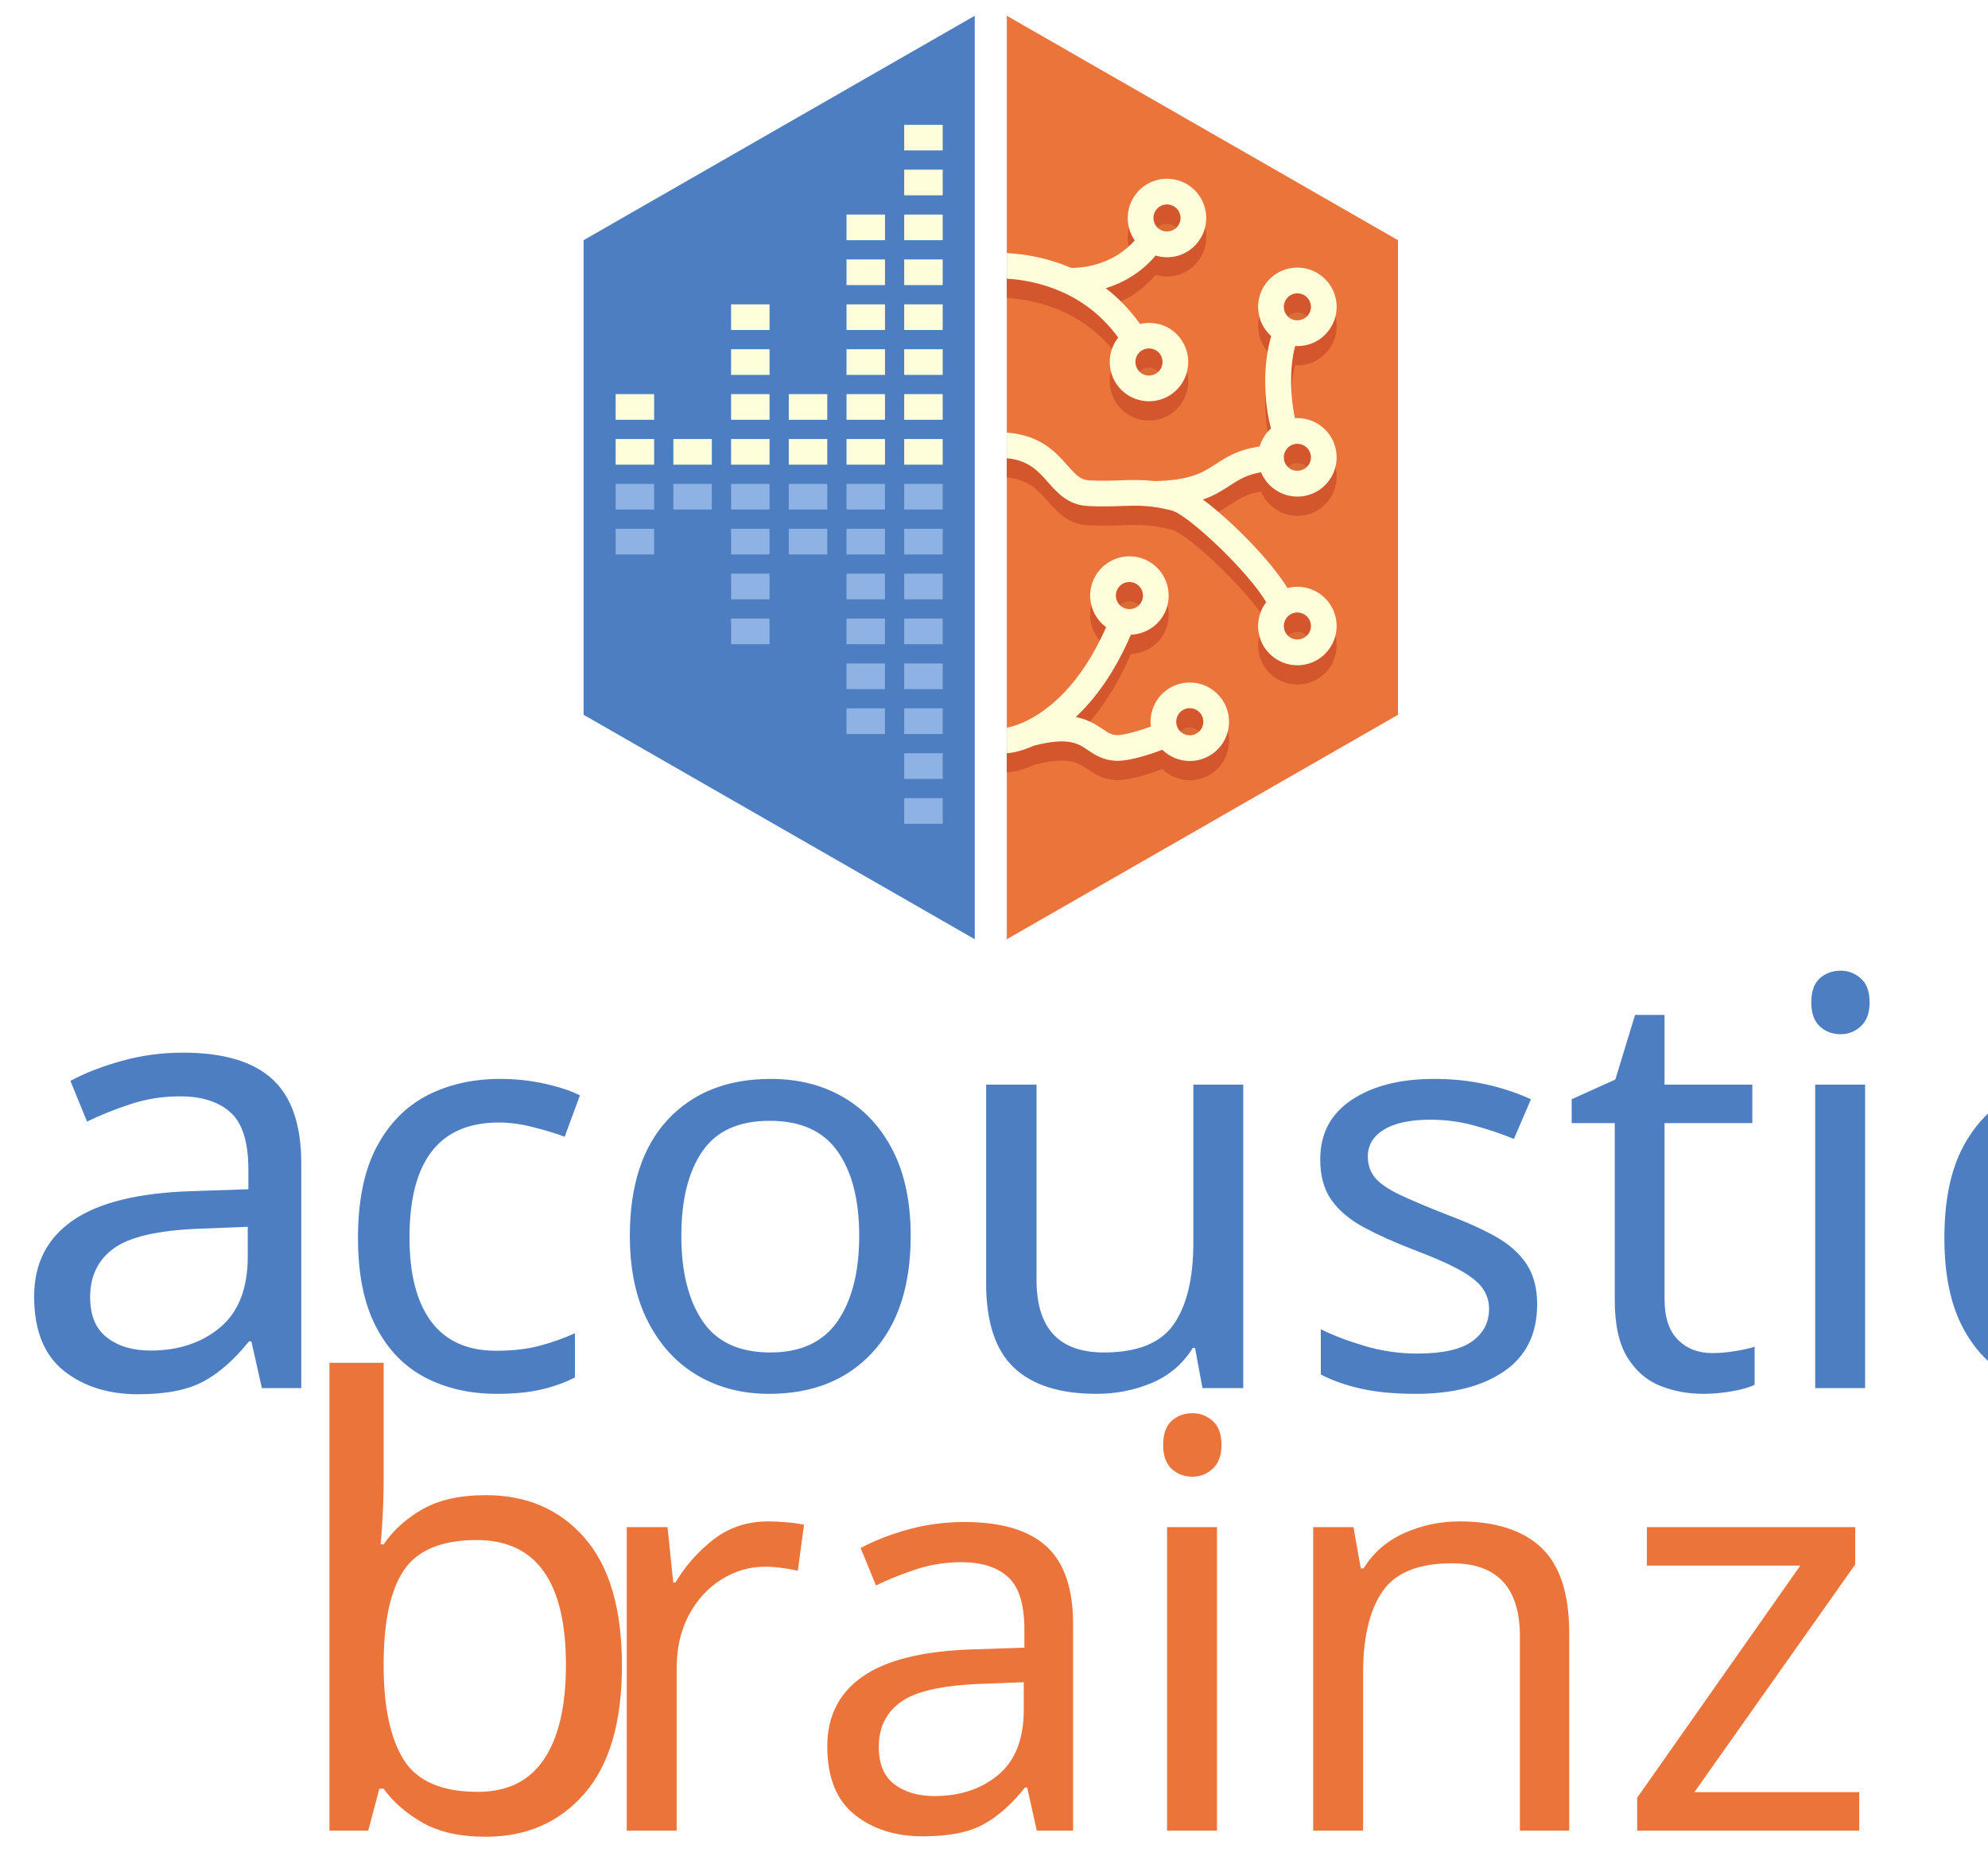
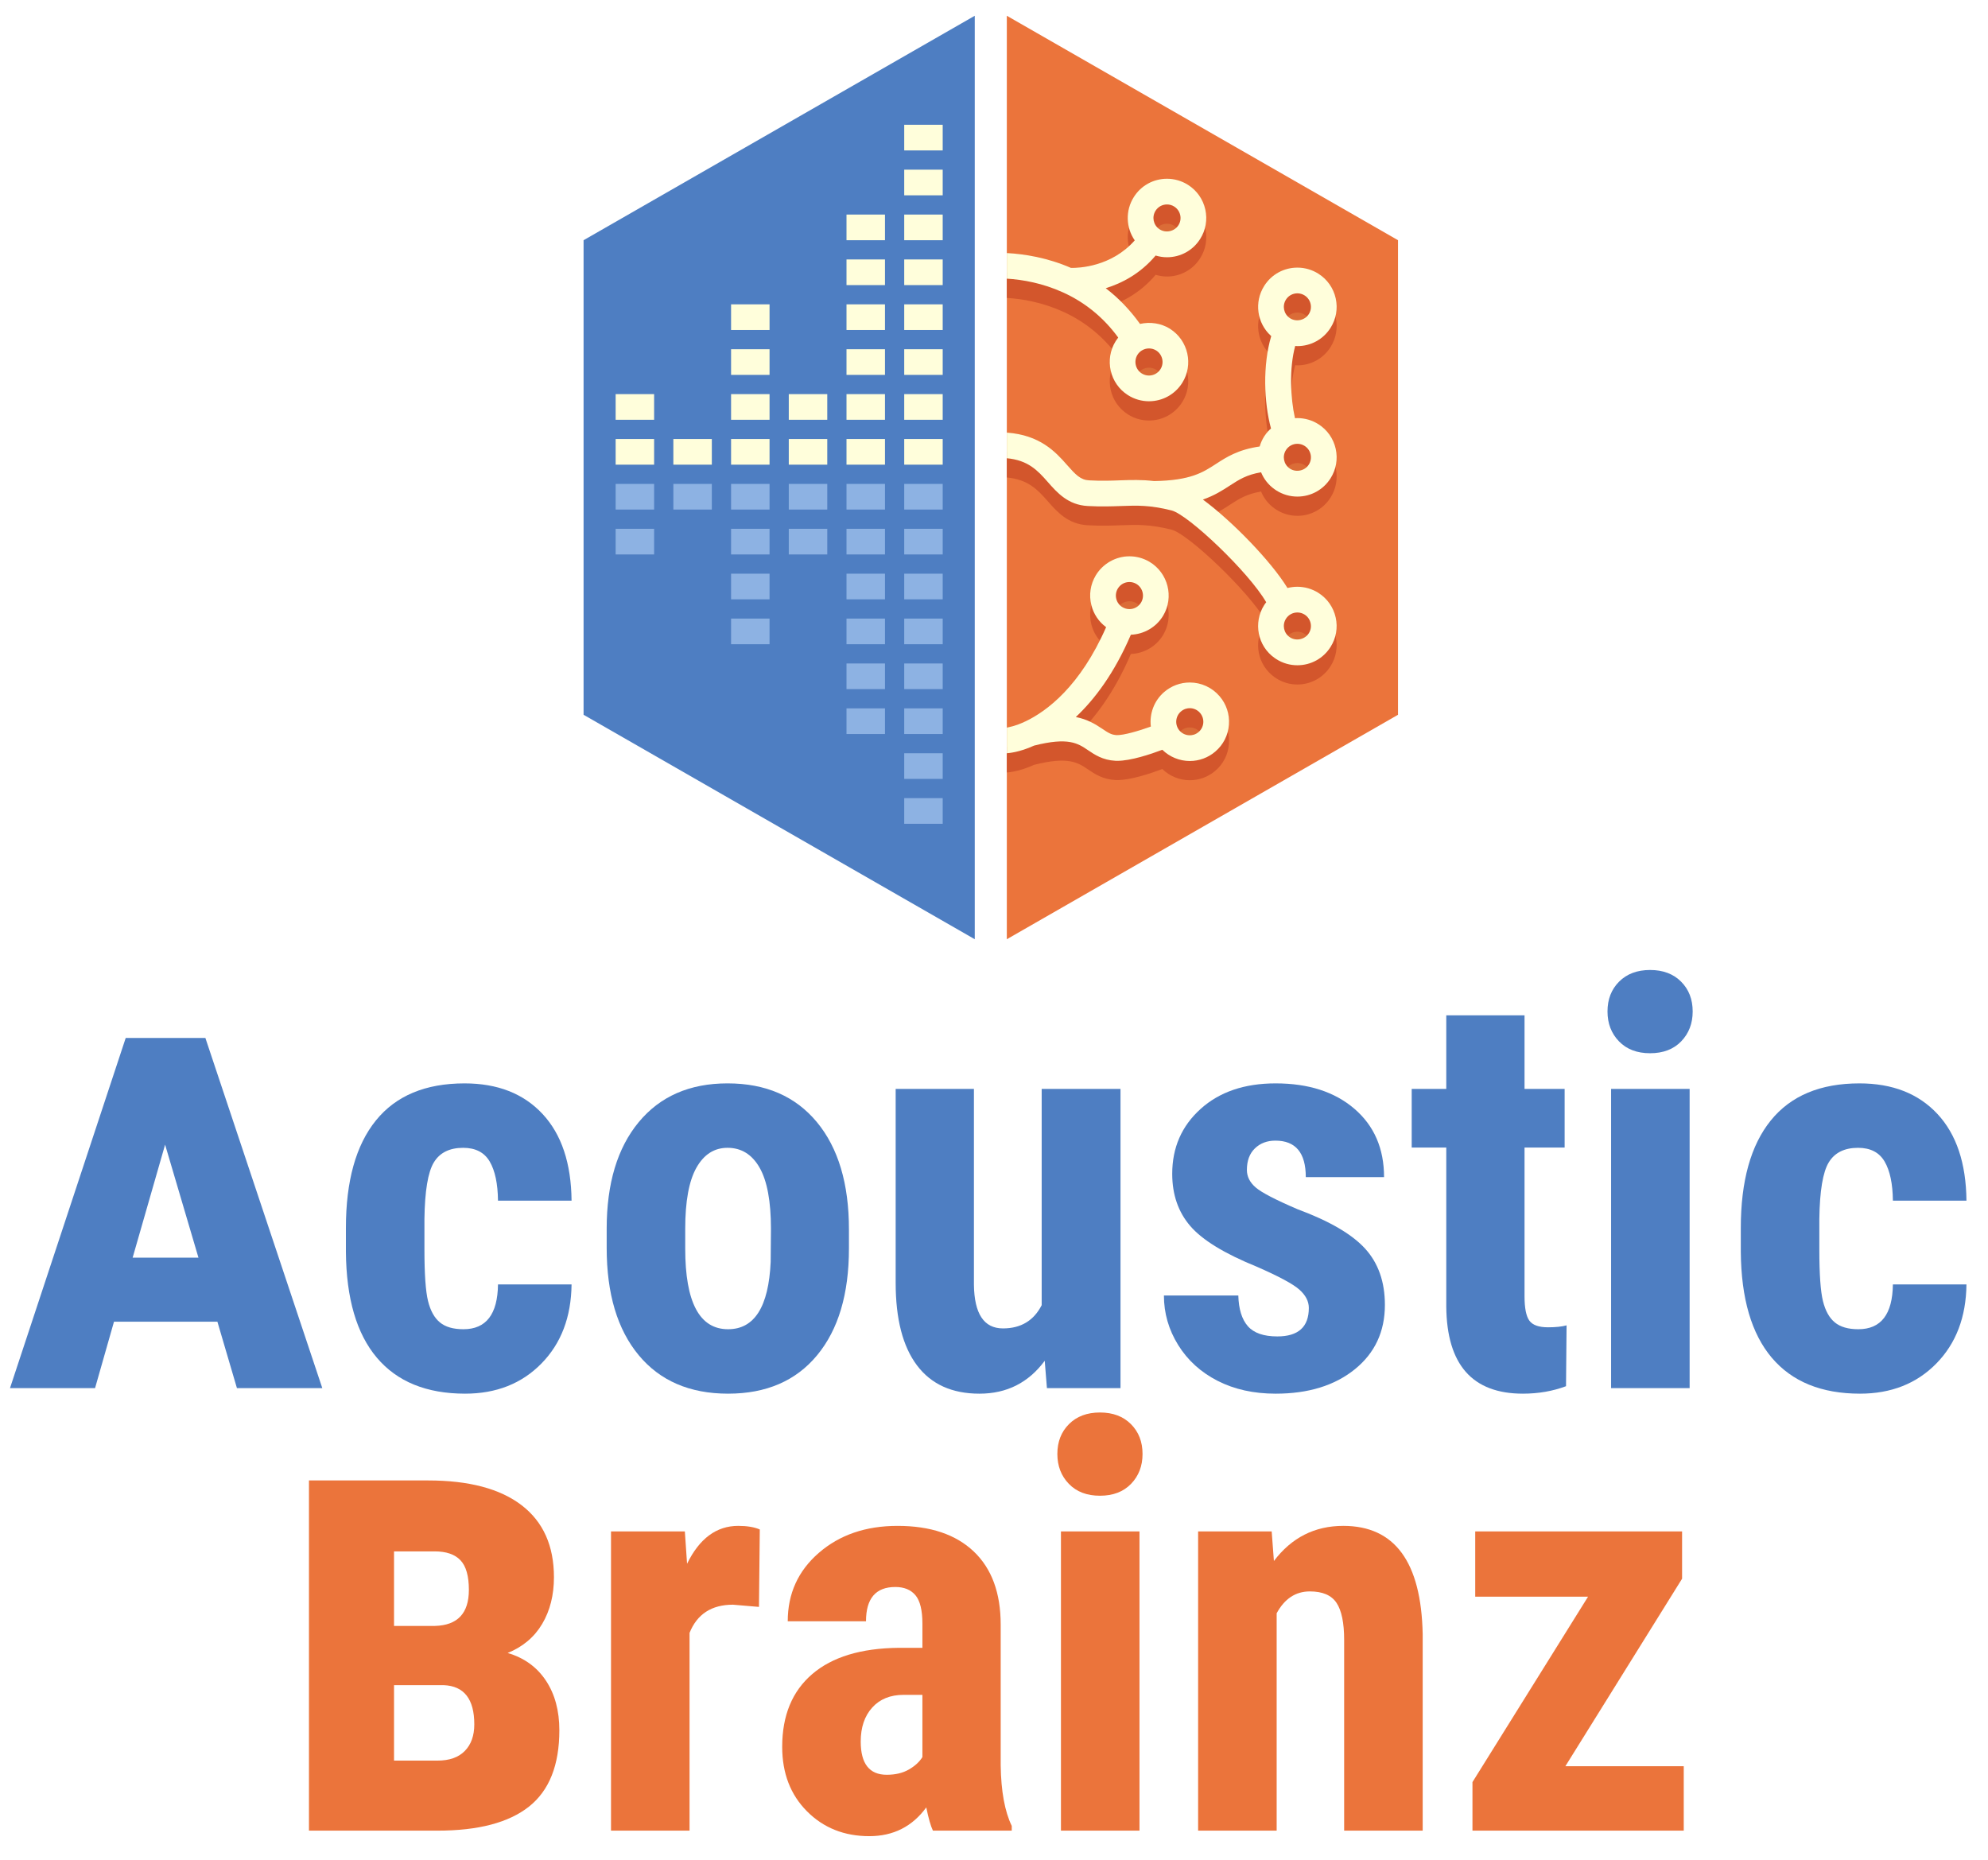
<svg xmlns="http://www.w3.org/2000/svg" version="1.1" id="Layer_1" x="0px" y="0px" width="310px" height="290px" viewBox="0 0 310 290" enable-background="new 0 0 310 290" xml:space="preserve">
  <g>
</g>
  <g>
-     <text transform="matrix(1 0 0 1 0.9014 216.457)">
-       <tspan x="0" y="0" fill="#4E7EC2" font-family="'RobotoCondensed-Bold'" font-size="95.997">a</tspan>
-       <tspan x="50.061" y="0" fill="#4E7EC2" font-family="'RobotoCondensed-Bold'" font-size="88.317">coustic</tspan>
-       <tspan x="42.318" y="69" fill="#EB743B" font-family="'RobotoCondensed-Bold'" font-size="95.997">b</tspan>
-       <tspan x="89.332" y="69" fill="#EB743B" font-family="'RobotoCondensed-Bold'" font-size="88.317">rainz</tspan>
-     </text>
+     <g>
+       <path fill="#4E7EC2" d="M33.9,206.098H17.775l-2.953,10.359H1.558l18.046-54.607h12.422l18.233,54.607H36.947L33.9,206.098z     M20.682,196.114h10.266l-5.203-17.625L20.682,196.114z" />
+       <path fill="#4E7EC2" d="M72.265,207.271c3.536,0,5.333-2.328,5.391-6.985h11.471c-0.058,5.088-1.624,9.2-4.7,12.333    c-3.076,3.134-7.044,4.7-11.902,4.7c-6.009,0-10.594-1.868-13.756-5.605c-3.163-3.737-4.772-9.243-4.83-16.517v-3.709    c0-7.331,1.56-12.922,4.679-16.774s7.726-5.779,13.821-5.779c5.146,0,9.199,1.589,12.161,4.766c2.96,3.177,4.47,7.684,4.527,13.52    H77.655c-0.029-2.645-0.46-4.678-1.294-6.102c-0.834-1.423-2.214-2.136-4.14-2.136c-2.128,0-3.651,0.76-4.571,2.278    s-1.408,4.462-1.466,8.83v4.772c0,3.818,0.187,6.486,0.561,8.005c0.373,1.519,0.992,2.632,1.854,3.341    S70.684,207.271,72.265,207.271z" />
+       <path fill="#4E7EC2" d="M94.603,191.618c0-7.072,1.667-12.621,5.002-16.646c3.335-4.025,7.949-6.038,13.843-6.038    c5.951,0,10.594,2.013,13.93,6.038c3.334,4.024,5.002,9.602,5.002,16.731v2.976c0,7.102-1.653,12.65-4.959,16.646    c-3.307,3.996-7.935,5.994-13.886,5.994c-5.98,0-10.63-2.005-13.951-6.016c-3.32-4.011-4.98-9.58-4.98-16.71V191.618z     M106.85,194.689c0,8.389,2.228,12.582,6.685,12.582c4.11,0,6.324-3.499,6.641-10.5l0.043-5.163c0-4.28-0.59-7.455-1.768-9.523    c-1.18-2.068-2.847-3.103-5.003-3.103c-2.069,0-3.687,1.034-4.851,3.103c-1.165,2.068-1.747,5.243-1.747,9.523V194.689z" />
+       <path fill="#4E7EC2" d="M162.91,212.188c-2.53,3.422-5.923,5.132-10.178,5.132c-4.284,0-7.532-1.473-9.746-4.42    c-2.214-2.946-3.32-7.237-3.32-12.872v-30.229h12.204v30.531c0.058,4.543,1.566,6.813,4.528,6.813    c2.788,0,4.801-1.208,6.037-3.623v-33.722h12.29v46.659h-11.471L162.91,212.188z" />
+       <path fill="#4E7EC2" d="M204.093,203.951c0-1.035-0.496-1.99-1.487-2.867c-0.992-0.877-3.199-2.063-6.62-3.559    c-5.031-2.04-8.488-4.153-10.371-6.339c-1.883-2.185-2.824-4.901-2.824-8.15c0-4.082,1.473-7.453,4.42-10.112    c2.946-2.659,6.85-3.989,11.708-3.989c5.117,0,9.214,1.323,12.29,3.968c3.076,2.646,4.614,6.195,4.614,10.651h-12.204    c0-3.795-1.581-5.692-4.743-5.692c-1.294,0-2.357,0.403-3.191,1.208s-1.25,1.926-1.25,3.363c0,1.035,0.459,1.948,1.38,2.738    c0.92,0.791,3.09,1.919,6.512,3.385c4.973,1.841,8.487,3.889,10.543,6.146s3.084,5.183,3.084,8.775    c0,4.169-1.567,7.519-4.7,10.048c-3.135,2.53-7.245,3.795-12.334,3.795c-3.421,0-6.44-0.668-9.056-2.005    c-2.616-1.337-4.665-3.198-6.146-5.585c-1.48-2.386-2.221-4.959-2.221-7.719h11.601c0.057,2.128,0.553,3.724,1.487,4.787    s2.465,1.595,4.593,1.595C202.454,208.393,204.093,206.912,204.093,203.951z" />
+       <path fill="#4E7EC2" d="M237.729,158.326v11.472h6.253v9.142h-6.253v23.193c0,1.843,0.252,3.109,0.755,3.801    s1.474,1.036,2.911,1.036c1.179,0,2.142-0.101,2.89-0.302l-0.087,9.487c-2.069,0.776-4.313,1.164-6.728,1.164    c-7.877,0-11.858-4.519-11.944-13.556v-24.824h-5.391v-9.142h5.391v-11.472H237.729z" />
+       <path fill="#4E7EC2" d="M250.666,157.723c0-1.897,0.604-3.449,1.812-4.657c1.207-1.207,2.817-1.812,4.83-1.812    c2.012,0,3.622,0.604,4.829,1.812c1.208,1.208,1.812,2.76,1.812,4.657c0,1.869-0.597,3.422-1.789,4.657    c-1.193,1.236-2.811,1.854-4.852,1.854c-2.042,0-3.659-0.618-4.852-1.854C251.263,161.145,250.666,159.592,250.666,157.723z     M263.474,216.457h-12.247v-46.659h12.247V216.457z" />
+       <path fill="#4E7EC2" d="M289.779,207.271c3.536,0,5.333-2.328,5.391-6.985h11.471c-0.058,5.088-1.624,9.2-4.7,12.333    c-3.076,3.134-7.044,4.7-11.902,4.7c-6.009,0-10.594-1.868-13.756-5.605c-3.163-3.737-4.772-9.243-4.83-16.517v-3.709    c0-7.331,1.56-12.922,4.679-16.774s7.726-5.779,13.821-5.779c5.146,0,9.199,1.589,12.161,4.766c2.96,3.177,4.47,7.684,4.527,13.52    H295.17c-0.029-2.645-0.46-4.678-1.294-6.102c-0.834-1.423-2.214-2.136-4.14-2.136c-2.128,0-3.651,0.76-4.571,2.278    s-1.408,4.462-1.466,8.83v4.772c0,3.818,0.187,6.486,0.561,8.005c0.373,1.519,0.992,2.632,1.854,3.341    S288.198,207.271,289.779,207.271z" />
+       <path fill="#EB743B" d="M48.179,285.457V230.85H66.74c6.375,0,11.242,1.289,14.602,3.867c3.358,2.578,5.038,6.32,5.038,11.226    c0,2.782-0.609,5.203-1.827,7.266c-1.219,2.063-3.017,3.579-5.391,4.547c2.562,0.75,4.547,2.18,5.953,4.289    c1.405,2.109,2.108,4.695,2.108,7.758c0,5.437-1.578,9.405-4.733,11.905c-3.157,2.501-7.906,3.75-14.25,3.75H48.179z     M61.443,253.536h6.375c3.531-0.094,5.297-1.969,5.297-5.625c0-2.156-0.438-3.694-1.313-4.616    c-0.875-0.922-2.219-1.383-4.031-1.383h-6.328V253.536z M61.443,262.771v11.765h6.797c1.844,0,3.258-0.501,4.242-1.506    c0.984-1.003,1.477-2.384,1.477-4.142c0-3.952-1.594-5.991-4.781-6.117H61.443z" />
+       <path fill="#EB743B" d="M118.35,250.57l-4.054-0.345c-3.335,0-5.592,1.466-6.771,4.398v30.833H95.278v-46.659h11.514l0.346,5.045    c1.926-3.938,4.585-5.908,7.978-5.908c1.38,0,2.501,0.188,3.363,0.561L118.35,250.57z" />
+       <path fill="#EB743B" d="M145.475,285.457c-0.346-0.719-0.69-1.926-1.035-3.622c-2.186,2.99-5.146,4.484-8.884,4.484    c-3.91,0-7.151-1.294-9.724-3.881c-2.573-2.588-3.86-5.937-3.86-10.048c0-4.887,1.56-8.668,4.68-11.342    c3.118-2.674,7.611-4.038,13.476-4.097h3.709V253.2c0-2.098-0.36-3.579-1.078-4.441c-0.719-0.862-1.769-1.294-3.148-1.294    c-3.048,0-4.571,1.783-4.571,5.348h-12.203c0-4.313,1.617-7.87,4.851-10.673c3.234-2.803,7.324-4.205,12.269-4.205    c5.117,0,9.078,1.33,11.881,3.989s4.205,6.462,4.205,11.406v21.95c0.057,4.025,0.632,7.173,1.725,9.443v0.733H145.475z     M138.272,276.746c1.352,0,2.501-0.272,3.45-0.819c0.948-0.546,1.652-1.192,2.113-1.94v-9.703h-2.933    c-2.07,0-3.702,0.662-4.895,1.983c-1.193,1.323-1.79,3.091-1.79,5.305C134.219,275.021,135.57,276.746,138.272,276.746z" />
+       <path fill="#EB743B" d="M164.88,226.723c0-1.897,0.604-3.449,1.812-4.657c1.207-1.207,2.817-1.812,4.83-1.812    c2.012,0,3.622,0.604,4.829,1.812c1.208,1.208,1.812,2.76,1.812,4.657c0,1.869-0.597,3.422-1.789,4.657    c-1.193,1.236-2.811,1.854-4.852,1.854c-2.042,0-3.659-0.618-4.852-1.854C165.477,230.145,164.88,228.592,164.88,226.723z     M177.688,285.457H165.44v-46.659h12.247V285.457z" />
+       <path fill="#EB743B" d="M198.301,238.798l0.346,4.614c2.76-3.651,6.367-5.478,10.823-5.478c8.021,0,12.146,5.621,12.377,16.861    v30.661H209.6v-29.755c0-2.645-0.396-4.564-1.186-5.757c-0.792-1.193-2.178-1.79-4.162-1.79c-2.214,0-3.938,1.136-5.175,3.406    v33.896H186.83v-46.659H198.301z" />
+       <path fill="#EB743B" d="M244.099,275.409h18.457v10.048h-32.946v-7.568l18.025-28.914H230.04v-10.177h32.257v7.374    L244.099,275.409z" />
+     </g>
    <g>
      <g>
        <polygon fill="#EB743B" points="157,2.457 157,146.457 218,111.457 218,37.457    " />
        <polygon fill="#4E7EC2" points="152,2.457 91,37.457 91,111.457 152,146.457    " />
        <g>
          <g opacity="0.07">
            <path d="M174.302,94.19c0.386-0.645,1.066-1.03,1.819-1.03c0.378,0,0.752,0.104,1.078,0.297c1,0.601,1.331,1.899,0.735,2.898       c-0.385,0.646-1.064,1.032-1.817,1.032c-0.379,0-0.755-0.104-1.084-0.301c-0.483-0.288-0.826-0.748-0.964-1.294       C173.931,95.244,174.014,94.676,174.302,94.19z M186.904,116.553c-0.49,0.421-1.018,0.509-1.373,0.509       c-0.621,0-1.207-0.269-1.608-0.734c-0.758-0.885-0.654-2.222,0.231-2.981c0.492-0.423,1.018-0.512,1.373-0.512       c0.617,0,1.201,0.269,1.605,0.74c0.368,0.43,0.547,0.976,0.504,1.538S187.335,116.185,186.904,116.553z" />
            <path d="M166.001,48.067c0.07,0.019,0.142,0.034,0.212,0.046C166.141,48.102,166.07,48.086,166.001,48.067z" />
            <path d="M177.38,57.714c0.169-0.267,0.395-0.49,0.673-0.661c0.335-0.207,0.722-0.316,1.121-0.316c0.4,0,0.79,0.112,1.122,0.321       c0.987,0.627,1.283,1.936,0.66,2.919c-0.392,0.618-1.063,0.988-1.795,0.988c-0.397,0-0.785-0.113-1.124-0.327       C177.053,60.014,176.759,58.701,177.38,57.714z M183.759,37.526c-0.6,0.951-1.938,1.271-2.912,0.653l-0.096-0.063       c-0.914-0.647-1.161-1.897-0.558-2.851c0.386-0.613,1.053-0.98,1.784-0.98c0.397,0,0.787,0.113,1.124,0.326       c0.479,0.304,0.813,0.775,0.937,1.33C184.16,36.488,184.063,37.049,183.759,37.526z" />
            <path d="M200.525,49.125c0.388-0.614,1.054-0.98,1.783-0.98c0.399,0,0.79,0.113,1.125,0.325c0.48,0.304,0.813,0.775,0.937,1.33       c0.122,0.546,0.024,1.106-0.279,1.584c-0.598,0.951-1.938,1.272-2.912,0.653l-0.094-0.063       C200.168,51.328,199.923,50.078,200.525,49.125z M200.525,72.588c0.388-0.614,1.054-0.98,1.783-0.98       c0.399,0,0.79,0.112,1.125,0.326c0.48,0.304,0.813,0.774,0.937,1.329c0.122,0.546,0.024,1.107-0.279,1.585       c-0.598,0.95-1.938,1.271-2.912,0.652l-0.094-0.063C200.168,74.791,199.923,73.541,200.525,72.588z M200.525,98.891       c0.388-0.613,1.054-0.979,1.783-0.979c0.399,0,0.79,0.112,1.125,0.325c0.48,0.304,0.813,0.775,0.937,1.33       c0.122,0.547,0.024,1.106-0.279,1.584c-0.598,0.951-1.938,1.271-2.912,0.653l-0.094-0.063       C200.168,101.094,199.923,99.845,200.525,98.891z" />
            <path d="M190.176,108.561c-1.165-1.36-2.858-2.139-4.648-2.139c-1.459,0-2.875,0.525-3.983,1.477       c-1.612,1.383-2.326,3.429-2.087,5.397c-1.948,0.7-4.258,1.365-5.328,1.332c-0.821-0.044-1.302-0.346-2.224-0.972       c-1.172-0.795-2.418-1.512-4.148-1.847c2.936-2.761,6.009-6.83,8.584-12.834c2.061-0.076,3.976-1.193,5.038-2.972       c1.725-2.896,0.773-6.659-2.124-8.394c-0.949-0.565-2.032-0.864-3.134-0.864c-2.146,0-4.161,1.144-5.261,2.986       c-0.838,1.405-1.079,3.05-0.678,4.636c0.351,1.393,1.16,2.59,2.302,3.429c-4.053,9.218-9.219,13.081-12.565,14.685       c-0.128,0.045-0.248,0.101-0.36,0.168c-1.187,0.531-2.05,0.704-2.559,0.808v4c0.275-0.03,1.885-0.118,4.247-1.192       c5.348-1.357,6.839-0.354,8.407,0.709c1.021,0.692,2.291,1.554,4.263,1.656c0.1,0.005,0.204,0.008,0.309,0.008       c2.109,0,5.172-1.022,7.021-1.723c1.144,1.116,2.676,1.75,4.285,1.75l0,0c1.461,0,2.876-0.524,3.983-1.476       c1.24-1.062,1.993-2.546,2.118-4.176C191.758,111.382,191.24,109.799,190.176,108.561z M174.302,91.785       c0.386-0.645,1.066-1.03,1.819-1.03c0.378,0,0.752,0.104,1.078,0.297c1,0.601,1.331,1.899,0.735,2.898       c-0.385,0.646-1.064,1.032-1.817,1.032c-0.379,0-0.755-0.104-1.084-0.301c-0.483-0.288-0.826-0.748-0.964-1.294       C173.931,92.839,174.014,92.271,174.302,91.785z M186.904,114.147c-0.49,0.421-1.018,0.509-1.373,0.509       c-0.621,0-1.207-0.269-1.608-0.734c-0.758-0.885-0.654-2.222,0.231-2.981c0.492-0.423,1.018-0.512,1.373-0.512       c0.617,0,1.201,0.269,1.605,0.74c0.368,0.43,0.547,0.976,0.504,1.538S187.335,113.779,186.904,114.147z" />
            <path d="M166.001,45.662c0.07,0.019,0.142,0.034,0.212,0.046C166.141,45.696,166.07,45.681,166.001,45.662z" />
            <path d="M187.95,32.661c-0.357-1.599-1.317-2.964-2.708-3.844c-0.98-0.617-2.109-0.944-3.265-0.944       c-2.117,0-4.053,1.066-5.174,2.85c-1.354,2.138-1.218,4.799,0.144,6.759c-3.646,4.124-8.706,4.313-9.942,4.293       c-3.692-1.604-7.234-2.164-10.005-2.317v3.996c2.441,0.144,5.553,0.686,8.748,2.136c0.005,0.002,0.01,0.002,0.015,0.005       c3.445,1.563,6.334,3.928,8.607,7.041c-0.136,0.173-0.265,0.352-0.382,0.538c-1.796,2.854-0.942,6.644,1.903,8.444       c0.98,0.622,2.111,0.951,3.27,0.951c2.113,0,4.051-1.065,5.183-2.852c1.806-2.851,0.951-6.642-1.908-8.453       c-1.384-0.871-3.092-1.113-4.667-0.755c-1.538-2.154-3.323-4.017-5.345-5.566c2.517-0.778,5.401-2.269,7.78-5.096       c0.572,0.172,1.166,0.267,1.77,0.267c2.116,0,4.051-1.068,5.172-2.849C188.021,35.89,188.307,34.256,187.95,32.661z        M177.38,55.309c0.169-0.267,0.395-0.49,0.673-0.661c0.335-0.207,0.722-0.316,1.121-0.316c0.4,0,0.79,0.112,1.122,0.321       c0.987,0.627,1.283,1.936,0.66,2.919c-0.392,0.618-1.063,0.988-1.795,0.988c-0.397,0-0.785-0.113-1.124-0.327       C177.053,57.608,176.759,56.296,177.38,55.309z M183.759,35.121c-0.6,0.951-1.938,1.271-2.912,0.653l-0.096-0.063       c-0.914-0.647-1.161-1.897-0.558-2.851c0.386-0.613,1.053-0.98,1.784-0.98c0.397,0,0.787,0.113,1.124,0.326       c0.479,0.304,0.813,0.775,0.937,1.33C184.16,34.083,184.063,34.644,183.759,35.121z" />
            <path d="M196.646,73.645c0.425,1.035,1.136,1.962,2.109,2.649c0.072,0.052,0.151,0.105,0.283,0.191       c0.981,0.621,2.11,0.949,3.268,0.949c2.116,0,4.052-1.068,5.173-2.849c0.875-1.375,1.16-3.01,0.805-4.604       c-0.358-1.598-1.318-2.964-2.709-3.844c-0.98-0.617-2.109-0.944-3.266-0.944c-0.125,0-0.25,0.008-0.375,0.018       c-0.71-3.157-0.919-7.769,0.035-11.265c0.112,0.011,0.225,0.024,0.337,0.024c2.116,0,4.052-1.067,5.173-2.849       c0.875-1.375,1.16-3.009,0.805-4.604c-0.358-1.599-1.318-2.964-2.709-3.844c-0.98-0.617-2.109-0.944-3.266-0.944       c-2.114,0-4.051,1.066-5.173,2.85c-1.604,2.532-1.12,5.804,1.024,7.765c0.021,0.02,0.048,0.037,0.071,0.059       c-1.349,4.518-1.146,10.324-0.036,14.417c-0.144,0.132-0.294,0.254-0.426,0.399c-0.229,0.255-0.445,0.526-0.634,0.824       c-0.318,0.502-0.551,1.033-0.71,1.578c-3.371,0.488-5.198,1.671-6.824,2.729c-2.035,1.324-3.961,2.572-9.636,2.665       c-1.964-0.23-3.553-0.177-5.29-0.116c-1.431,0.052-2.91,0.106-4.849,0.003c-1.335-0.071-2.104-0.882-3.458-2.424       c-1.803-2.055-4.219-4.648-9.369-5.022v4c3.295,0.3,4.796,1.888,6.356,3.667c1.487,1.694,3.175,3.615,6.256,3.782       c2.118,0.114,3.76,0.052,5.208,0.001c2.491-0.092,4.453-0.161,7.855,0.684c2.607,0.643,12.099,9.673,14.773,14.322       c-0.108,0.142-0.219,0.282-0.313,0.434c-1.743,2.755-1.026,6.385,1.619,8.251c0.072,0.052,0.151,0.104,0.283,0.191       c0.981,0.621,2.11,0.948,3.268,0.948c2.116,0,4.052-1.068,5.173-2.849c0.875-1.374,1.16-3.009,0.805-4.603       c-0.358-1.6-1.318-2.965-2.709-3.845c-0.98-0.617-2.109-0.944-3.266-0.944c-0.528,0-1.047,0.067-1.543,0.195       c-2.561-4.187-8.652-10.455-13.189-13.792c1.813-0.628,3.05-1.435,4.212-2.188C193.216,74.782,194.402,74.021,196.646,73.645z        M200.525,46.72c0.388-0.614,1.054-0.98,1.783-0.98c0.399,0,0.79,0.113,1.125,0.325c0.48,0.304,0.813,0.775,0.937,1.33       c0.122,0.546,0.024,1.106-0.279,1.584c-0.598,0.951-1.938,1.272-2.912,0.653l-0.094-0.063       C200.168,48.923,199.923,47.673,200.525,46.72z M200.525,70.183c0.388-0.614,1.054-0.98,1.783-0.98       c0.399,0,0.79,0.112,1.125,0.326c0.48,0.304,0.813,0.774,0.937,1.329c0.122,0.546,0.024,1.107-0.279,1.585       c-0.598,0.95-1.938,1.271-2.912,0.652l-0.094-0.063C200.168,72.386,199.923,71.136,200.525,70.183z M200.525,96.485       c0.388-0.613,1.054-0.979,1.783-0.979c0.399,0,0.79,0.112,1.125,0.325c0.48,0.304,0.813,0.775,0.937,1.33       c0.122,0.547,0.024,1.106-0.279,1.584c-0.598,0.951-1.938,1.271-2.912,0.653l-0.094-0.063       C200.168,98.688,199.923,97.439,200.525,96.485z" />
          </g>
          <g>
            <g>
              <path fill="#D3562C" d="M190.176,111.561c-1.165-1.36-2.858-2.139-4.648-2.139c-1.459,0-2.875,0.525-3.983,1.477        c-1.612,1.383-2.326,3.429-2.087,5.397c-1.948,0.7-4.258,1.365-5.328,1.332c-0.821-0.044-1.302-0.346-2.224-0.972        c-1.172-0.795-2.418-1.512-4.148-1.847c2.936-2.761,6.009-6.83,8.584-12.834c2.061-0.076,3.976-1.193,5.038-2.972        c1.725-2.896,0.773-6.659-2.124-8.394c-0.949-0.565-2.032-0.864-3.134-0.864c-2.146,0-4.161,1.144-5.261,2.986        c-0.838,1.405-1.079,3.05-0.678,4.636c0.351,1.393,1.16,2.59,2.302,3.429c-4.053,9.218-9.219,13.081-12.565,14.685        c-0.128,0.045-0.248,0.101-0.36,0.168c-1.187,0.531-2.05,0.704-2.559,0.808v4c0.275-0.03,1.885-0.118,4.247-1.192        c5.348-1.357,6.839-0.354,8.407,0.709c1.021,0.692,2.291,1.554,4.263,1.656c0.1,0.005,0.204,0.008,0.309,0.008        c2.109,0,5.172-1.022,7.021-1.723c1.144,1.116,2.676,1.75,4.285,1.75l0,0c1.461,0,2.876-0.524,3.983-1.476        c1.24-1.062,1.993-2.546,2.118-4.176C191.758,114.382,191.24,112.799,190.176,111.561z M174.302,94.785        c0.386-0.645,1.066-1.03,1.819-1.03c0.378,0,0.752,0.104,1.078,0.297c1,0.601,1.331,1.899,0.735,2.898        c-0.385,0.646-1.064,1.032-1.817,1.032c-0.379,0-0.755-0.104-1.084-0.301c-0.483-0.288-0.826-0.748-0.964-1.294        C173.931,95.839,174.014,95.271,174.302,94.785z M186.904,117.147c-0.49,0.421-1.018,0.509-1.373,0.509        c-0.621,0-1.207-0.269-1.608-0.734c-0.758-0.885-0.654-2.222,0.231-2.981c0.492-0.423,1.018-0.512,1.373-0.512        c0.617,0,1.201,0.269,1.605,0.74c0.368,0.43,0.547,0.976,0.504,1.538S187.335,116.779,186.904,117.147z" />
              <path d="M166.001,48.067c0.07,0.019,0.142,0.034,0.212,0.046C166.141,48.102,166.07,48.086,166.001,48.067z" />
              <path fill="#D3562C" d="M187.95,35.665c-0.357-1.599-1.317-2.964-2.708-3.844c-0.98-0.617-2.109-0.944-3.265-0.944        c-2.117,0-4.053,1.066-5.174,2.85c-1.354,2.138-1.218,4.799,0.144,6.759c-3.646,4.124-8.706,4.313-9.942,4.293        c-3.692-1.604-7.234-2.164-10.005-2.317v3.996c2.441,0.144,5.553,0.686,8.748,2.136c0.005,0.002,0.01,0.002,0.015,0.005        c3.445,1.563,6.334,3.928,8.607,7.041c-0.136,0.173-0.265,0.352-0.382,0.538c-1.796,2.854-0.942,6.644,1.903,8.444        c0.98,0.622,2.111,0.951,3.27,0.951c2.113,0,4.051-1.065,5.183-2.852c1.806-2.851,0.951-6.642-1.908-8.453        c-1.384-0.871-3.092-1.113-4.667-0.755c-1.538-2.154-3.323-4.017-5.345-5.566c2.517-0.778,5.401-2.269,7.78-5.096        c0.572,0.172,1.166,0.267,1.77,0.267c2.116,0,4.051-1.068,5.172-2.849C188.021,38.894,188.307,37.26,187.95,35.665z         M177.38,58.313c0.169-0.267,0.395-0.49,0.673-0.661c0.335-0.207,0.722-0.316,1.121-0.316c0.4,0,0.79,0.112,1.122,0.321        c0.987,0.627,1.283,1.936,0.66,2.919c-0.392,0.618-1.063,0.988-1.795,0.988c-0.397,0-0.785-0.113-1.124-0.327        C177.053,60.612,176.759,59.3,177.38,58.313z M183.759,38.125c-0.6,0.951-1.938,1.271-2.912,0.653l-0.096-0.063        c-0.914-0.647-1.161-1.897-0.558-2.851c0.386-0.613,1.053-0.98,1.784-0.98c0.397,0,0.787,0.113,1.124,0.326        c0.479,0.304,0.813,0.775,0.937,1.33C184.16,37.087,184.063,37.647,183.759,38.125z" />
              <path fill="#D3562C" d="M196.646,76.645c0.425,1.035,1.136,1.962,2.109,2.649c0.072,0.052,0.151,0.105,0.283,0.191        c0.981,0.621,2.11,0.949,3.268,0.949c2.116,0,4.052-1.068,5.173-2.849c0.875-1.375,1.16-3.01,0.805-4.604        c-0.358-1.598-1.318-2.964-2.709-3.844c-0.98-0.617-2.109-0.944-3.266-0.944c-0.125,0-0.25,0.008-0.375,0.018        c-0.71-3.157-0.919-7.769,0.035-11.265c0.112,0.011,0.225,0.024,0.337,0.024c2.116,0,4.052-1.067,5.173-2.849        c0.875-1.375,1.16-3.009,0.805-4.604c-0.358-1.599-1.318-2.964-2.709-3.844c-0.98-0.617-2.109-0.944-3.266-0.944        c-2.114,0-4.051,1.066-5.173,2.85c-1.604,2.532-1.12,5.804,1.024,7.765c0.021,0.02,0.048,0.037,0.071,0.059        c-1.349,4.518-1.146,10.324-0.036,14.417c-0.144,0.132-0.294,0.254-0.426,0.399c-0.229,0.255-0.445,0.526-0.634,0.824        c-0.318,0.502-0.551,1.033-0.71,1.578c-3.371,0.488-5.198,1.671-6.824,2.729c-2.035,1.324-3.961,2.572-9.636,2.665        c-1.964-0.23-3.553-0.177-5.29-0.116c-1.431,0.052-2.91,0.106-4.849,0.003c-1.335-0.071-2.104-0.882-3.458-2.424        c-1.803-2.055-4.219-4.648-9.369-5.022v4c3.295,0.3,4.796,1.888,6.356,3.667c1.487,1.694,3.175,3.615,6.256,3.782        c2.118,0.114,3.76,0.052,5.208,0.001c2.491-0.092,4.453-0.161,7.855,0.684c2.607,0.643,12.099,9.673,14.773,14.322        c-0.108,0.142-0.219,0.282-0.313,0.434c-1.743,2.755-1.026,6.385,1.619,8.251c0.072,0.052,0.151,0.104,0.283,0.191        c0.981,0.621,2.11,0.948,3.268,0.948c2.116,0,4.052-1.068,5.173-2.849c0.875-1.374,1.16-3.009,0.805-4.603        c-0.358-1.6-1.318-2.965-2.709-3.845c-0.98-0.617-2.109-0.944-3.266-0.944c-0.528,0-1.047,0.067-1.543,0.195        c-2.561-4.187-8.652-10.455-13.189-13.792c1.813-0.628,3.05-1.435,4.212-2.188C193.216,77.782,194.402,77.021,196.646,76.645z         M200.525,49.72c0.388-0.614,1.054-0.98,1.783-0.98c0.399,0,0.79,0.113,1.125,0.325c0.48,0.304,0.813,0.775,0.937,1.33        c0.122,0.546,0.024,1.106-0.279,1.584c-0.598,0.951-1.938,1.272-2.912,0.653l-0.094-0.063        C200.168,51.923,199.923,50.673,200.525,49.72z M200.525,73.183c0.388-0.614,1.054-0.98,1.783-0.98        c0.399,0,0.79,0.112,1.125,0.326c0.48,0.304,0.813,0.774,0.937,1.329c0.122,0.546,0.024,1.107-0.279,1.585        c-0.598,0.95-1.938,1.271-2.912,0.652l-0.094-0.063C200.168,75.386,199.923,74.136,200.525,73.183z M200.525,99.485        c0.388-0.613,1.054-0.979,1.783-0.979c0.399,0,0.79,0.112,1.125,0.325c0.48,0.304,0.813,0.775,0.937,1.33        c0.122,0.547,0.024,1.106-0.279,1.584c-0.598,0.951-1.938,1.271-2.912,0.653l-0.094-0.063        C200.168,101.688,199.923,100.439,200.525,99.485z" />
            </g>
            <g>
              <path fill="#FFFEDB" d="M190.176,108.561c-1.165-1.36-2.858-2.139-4.648-2.139c-1.459,0-2.875,0.525-3.983,1.477        c-1.612,1.383-2.326,3.429-2.087,5.397c-1.948,0.7-4.258,1.365-5.328,1.332c-0.821-0.044-1.302-0.346-2.224-0.972        c-1.172-0.795-2.418-1.512-4.148-1.847c2.936-2.761,6.009-6.83,8.584-12.834c2.061-0.076,3.976-1.193,5.038-2.972        c1.725-2.896,0.773-6.659-2.124-8.394c-0.949-0.565-2.032-0.864-3.134-0.864c-2.146,0-4.161,1.144-5.261,2.986        c-0.838,1.405-1.079,3.05-0.678,4.636c0.351,1.393,1.16,2.59,2.302,3.429c-4.053,9.218-9.219,13.081-12.565,14.685        c-0.128,0.045-0.248,0.101-0.36,0.168c-1.187,0.531-2.05,0.704-2.559,0.808v4c0.275-0.03,1.885-0.118,4.247-1.192        c5.348-1.357,6.839-0.354,8.407,0.709c1.021,0.692,2.291,1.554,4.263,1.656c0.1,0.005,0.204,0.008,0.309,0.008        c2.109,0,5.172-1.022,7.021-1.723c1.144,1.116,2.676,1.75,4.285,1.75l0,0c1.461,0,2.876-0.524,3.983-1.476        c1.24-1.062,1.993-2.546,2.118-4.176C191.758,111.382,191.24,109.799,190.176,108.561z M174.302,91.785        c0.386-0.645,1.066-1.03,1.819-1.03c0.378,0,0.752,0.104,1.078,0.297c1,0.601,1.331,1.899,0.735,2.898        c-0.385,0.646-1.064,1.032-1.817,1.032c-0.379,0-0.755-0.104-1.084-0.301c-0.483-0.288-0.826-0.748-0.964-1.294        C173.931,92.839,174.014,92.271,174.302,91.785z M186.904,114.147c-0.49,0.421-1.018,0.509-1.373,0.509        c-0.621,0-1.207-0.269-1.608-0.734c-0.758-0.885-0.654-2.222,0.231-2.981c0.492-0.423,1.018-0.512,1.373-0.512        c0.617,0,1.201,0.269,1.605,0.74c0.368,0.43,0.547,0.976,0.504,1.538S187.335,113.779,186.904,114.147z" />
              <path fill="#FFFEDB" d="M166.001,45.662c0.07,0.019,0.142,0.034,0.212,0.046C166.141,45.696,166.07,45.681,166.001,45.662z" />
              <path fill="#FFFEDB" d="M187.95,32.661c-0.357-1.599-1.317-2.964-2.708-3.844c-0.98-0.617-2.109-0.944-3.265-0.944        c-2.117,0-4.053,1.066-5.174,2.85c-1.354,2.138-1.218,4.799,0.144,6.759c-3.646,4.124-8.706,4.313-9.942,4.293        c-3.692-1.604-7.234-2.164-10.005-2.317v3.996c2.441,0.144,5.553,0.686,8.748,2.136c0.005,0.002,0.01,0.002,0.015,0.005        c3.445,1.563,6.334,3.928,8.607,7.041c-0.136,0.173-0.265,0.352-0.382,0.538c-1.796,2.854-0.942,6.644,1.903,8.444        c0.98,0.622,2.111,0.951,3.27,0.951c2.113,0,4.051-1.065,5.183-2.852c1.806-2.851,0.951-6.642-1.908-8.453        c-1.384-0.871-3.092-1.113-4.667-0.755c-1.538-2.154-3.323-4.017-5.345-5.566c2.517-0.778,5.401-2.269,7.78-5.096        c0.572,0.172,1.166,0.267,1.77,0.267c2.116,0,4.051-1.068,5.172-2.849C188.021,35.89,188.307,34.256,187.95,32.661z         M177.38,55.309c0.169-0.267,0.395-0.49,0.673-0.661c0.335-0.207,0.722-0.316,1.121-0.316c0.4,0,0.79,0.112,1.122,0.321        c0.987,0.627,1.283,1.936,0.66,2.919c-0.392,0.618-1.063,0.988-1.795,0.988c-0.397,0-0.785-0.113-1.124-0.327        C177.053,57.608,176.759,56.296,177.38,55.309z M183.759,35.121c-0.6,0.951-1.938,1.271-2.912,0.653l-0.096-0.063        c-0.914-0.647-1.161-1.897-0.558-2.851c0.386-0.613,1.053-0.98,1.784-0.98c0.397,0,0.787,0.113,1.124,0.326        c0.479,0.304,0.813,0.775,0.937,1.33C184.16,34.083,184.063,34.644,183.759,35.121z" />
              <path fill="#FFFEDB" d="M196.646,73.645c0.425,1.035,1.136,1.962,2.109,2.649c0.072,0.052,0.151,0.105,0.283,0.191        c0.981,0.621,2.11,0.949,3.268,0.949c2.116,0,4.052-1.068,5.173-2.849c0.875-1.375,1.16-3.01,0.805-4.604        c-0.358-1.598-1.318-2.964-2.709-3.844c-0.98-0.617-2.109-0.944-3.266-0.944c-0.125,0-0.25,0.008-0.375,0.018        c-0.71-3.157-0.919-7.769,0.035-11.265c0.112,0.011,0.225,0.024,0.337,0.024c2.116,0,4.052-1.067,5.173-2.849        c0.875-1.375,1.16-3.009,0.805-4.604c-0.358-1.599-1.318-2.964-2.709-3.844c-0.98-0.617-2.109-0.944-3.266-0.944        c-2.114,0-4.051,1.066-5.173,2.85c-1.604,2.532-1.12,5.804,1.024,7.765c0.021,0.02,0.048,0.037,0.071,0.059        c-1.349,4.518-1.146,10.324-0.036,14.417c-0.144,0.132-0.294,0.254-0.426,0.399c-0.229,0.255-0.445,0.526-0.634,0.824        c-0.318,0.502-0.551,1.033-0.71,1.578c-3.371,0.488-5.198,1.671-6.824,2.729c-2.035,1.324-3.961,2.572-9.636,2.665        c-1.964-0.23-3.553-0.177-5.29-0.116c-1.431,0.052-2.91,0.106-4.849,0.003c-1.335-0.071-2.104-0.882-3.458-2.424        c-1.803-2.055-4.219-4.648-9.369-5.022v4c3.295,0.3,4.796,1.888,6.356,3.667c1.487,1.694,3.175,3.615,6.256,3.782        c2.118,0.114,3.76,0.052,5.208,0.001c2.491-0.092,4.453-0.161,7.855,0.684c2.607,0.643,12.099,9.673,14.773,14.322        c-0.108,0.142-0.219,0.282-0.313,0.434c-1.743,2.755-1.026,6.385,1.619,8.251c0.072,0.052,0.151,0.104,0.283,0.191        c0.981,0.621,2.11,0.948,3.268,0.948c2.116,0,4.052-1.068,5.173-2.849c0.875-1.374,1.16-3.009,0.805-4.603        c-0.358-1.6-1.318-2.965-2.709-3.845c-0.98-0.617-2.109-0.944-3.266-0.944c-0.528,0-1.047,0.067-1.543,0.195        c-2.561-4.187-8.652-10.455-13.189-13.792c1.813-0.628,3.05-1.435,4.212-2.188C193.216,74.782,194.402,74.021,196.646,73.645z         M200.525,46.72c0.388-0.614,1.054-0.98,1.783-0.98c0.399,0,0.79,0.113,1.125,0.325c0.48,0.304,0.813,0.775,0.937,1.33        c0.122,0.546,0.024,1.106-0.279,1.584c-0.598,0.951-1.938,1.272-2.912,0.653l-0.094-0.063        C200.168,48.923,199.923,47.673,200.525,46.72z M200.525,70.183c0.388-0.614,1.054-0.98,1.783-0.98        c0.399,0,0.79,0.112,1.125,0.326c0.48,0.304,0.813,0.774,0.937,1.329c0.122,0.546,0.024,1.107-0.279,1.585        c-0.598,0.95-1.938,1.271-2.912,0.652l-0.094-0.063C200.168,72.386,199.923,71.136,200.525,70.183z M200.525,96.485        c0.388-0.613,1.054-0.979,1.783-0.979c0.399,0,0.79,0.112,1.125,0.325c0.48,0.304,0.813,0.775,0.937,1.33        c0.122,0.547,0.024,1.106-0.279,1.584c-0.598,0.951-1.938,1.271-2.912,0.653l-0.094-0.063        C200.168,98.688,199.923,97.439,200.525,96.485z" />
            </g>
          </g>
        </g>
      </g>
      <g>
        <rect x="141" y="19.457" fill="#FFFEDB" width="6" height="4" />
        <rect x="141" y="26.457" fill="#FFFEDB" width="6" height="4" />
        <rect x="141" y="33.457" fill="#FFFEDB" width="6" height="4" />
        <rect x="141" y="40.457" fill="#FFFEDB" width="6" height="4" />
        <rect x="141" y="47.457" fill="#FFFEDB" width="6" height="4" />
        <rect x="141" y="54.457" fill="#FFFEDB" width="6" height="4" />
        <rect x="141" y="61.457" fill="#FFFEDB" width="6" height="4" />
        <rect x="141" y="68.457" fill="#FFFEDB" width="6" height="4" />
        <rect x="141" y="75.457" fill="#8DB2E3" width="6" height="4" />
        <rect x="141" y="82.457" fill="#8DB2E3" width="6" height="4" />
        <rect x="141" y="89.457" fill="#8DB2E3" width="6" height="4" />
        <rect x="141" y="96.457" fill="#8DB2E3" width="6" height="4" />
        <rect x="141" y="103.457" fill="#8DB2E3" width="6" height="4" />
        <rect x="141" y="110.457" fill="#8DB2E3" width="6" height="4" />
        <rect x="141" y="117.457" fill="#8DB2E3" width="6" height="4" />
        <rect x="141" y="124.457" fill="#8DB2E3" width="6" height="4" />
        <rect x="132" y="33.457" fill="#FFFEDB" width="6" height="4" />
        <rect x="132" y="40.457" fill="#FFFEDB" width="6" height="4" />
        <rect x="132" y="47.457" fill="#FFFEDB" width="6" height="4" />
        <rect x="132" y="54.457" fill="#FFFEDB" width="6" height="4" />
        <rect x="132" y="61.457" fill="#FFFEDB" width="6" height="4" />
        <rect x="132" y="68.457" fill="#FFFEDB" width="6" height="4" />
        <rect x="132" y="75.457" fill="#8DB2E3" width="6" height="4" />
        <rect x="132" y="82.457" fill="#8DB2E3" width="6" height="4" />
        <rect x="132" y="89.457" fill="#8DB2E3" width="6" height="4" />
        <rect x="132" y="96.457" fill="#8DB2E3" width="6" height="4" />
        <rect x="132" y="103.457" fill="#8DB2E3" width="6" height="4" />
        <rect x="132" y="110.457" fill="#8DB2E3" width="6" height="4" />
        <rect x="123" y="61.457" fill="#FFFEDB" width="6" height="4" />
        <rect x="123" y="68.457" fill="#FFFEDB" width="6" height="4" />
        <rect x="123" y="75.457" fill="#8DB2E3" width="6" height="4" />
        <rect x="123" y="82.457" fill="#8DB2E3" width="6" height="4" />
        <rect x="114" y="47.457" fill="#FFFEDB" width="6" height="4" />
        <rect x="114" y="54.457" fill="#FFFEDB" width="6" height="4" />
        <rect x="114" y="61.457" fill="#FFFEDB" width="6" height="4" />
        <rect x="114" y="68.457" fill="#FFFEDB" width="6" height="4" />
        <rect x="114" y="75.457" fill="#8DB2E3" width="6" height="4" />
        <rect x="114" y="82.457" fill="#8DB2E3" width="6" height="4" />
        <rect x="114" y="89.457" fill="#8DB2E3" width="6" height="4" />
        <rect x="114" y="96.457" fill="#8DB2E3" width="6" height="4" />
        <rect x="105" y="68.457" fill="#FFFEDB" width="6" height="4" />
        <rect x="105" y="75.457" fill="#8DB2E3" width="6" height="4" />
        <rect x="96" y="61.457" fill="#FFFEDB" width="6" height="4" />
        <rect x="96" y="68.457" fill="#FFFEDB" width="6" height="4" />
        <rect x="96" y="75.457" fill="#8DB2E3" width="6" height="4" />
        <rect x="96" y="82.457" fill="#8DB2E3" width="6" height="4" />
      </g>
    </g>
  </g>
</svg>
